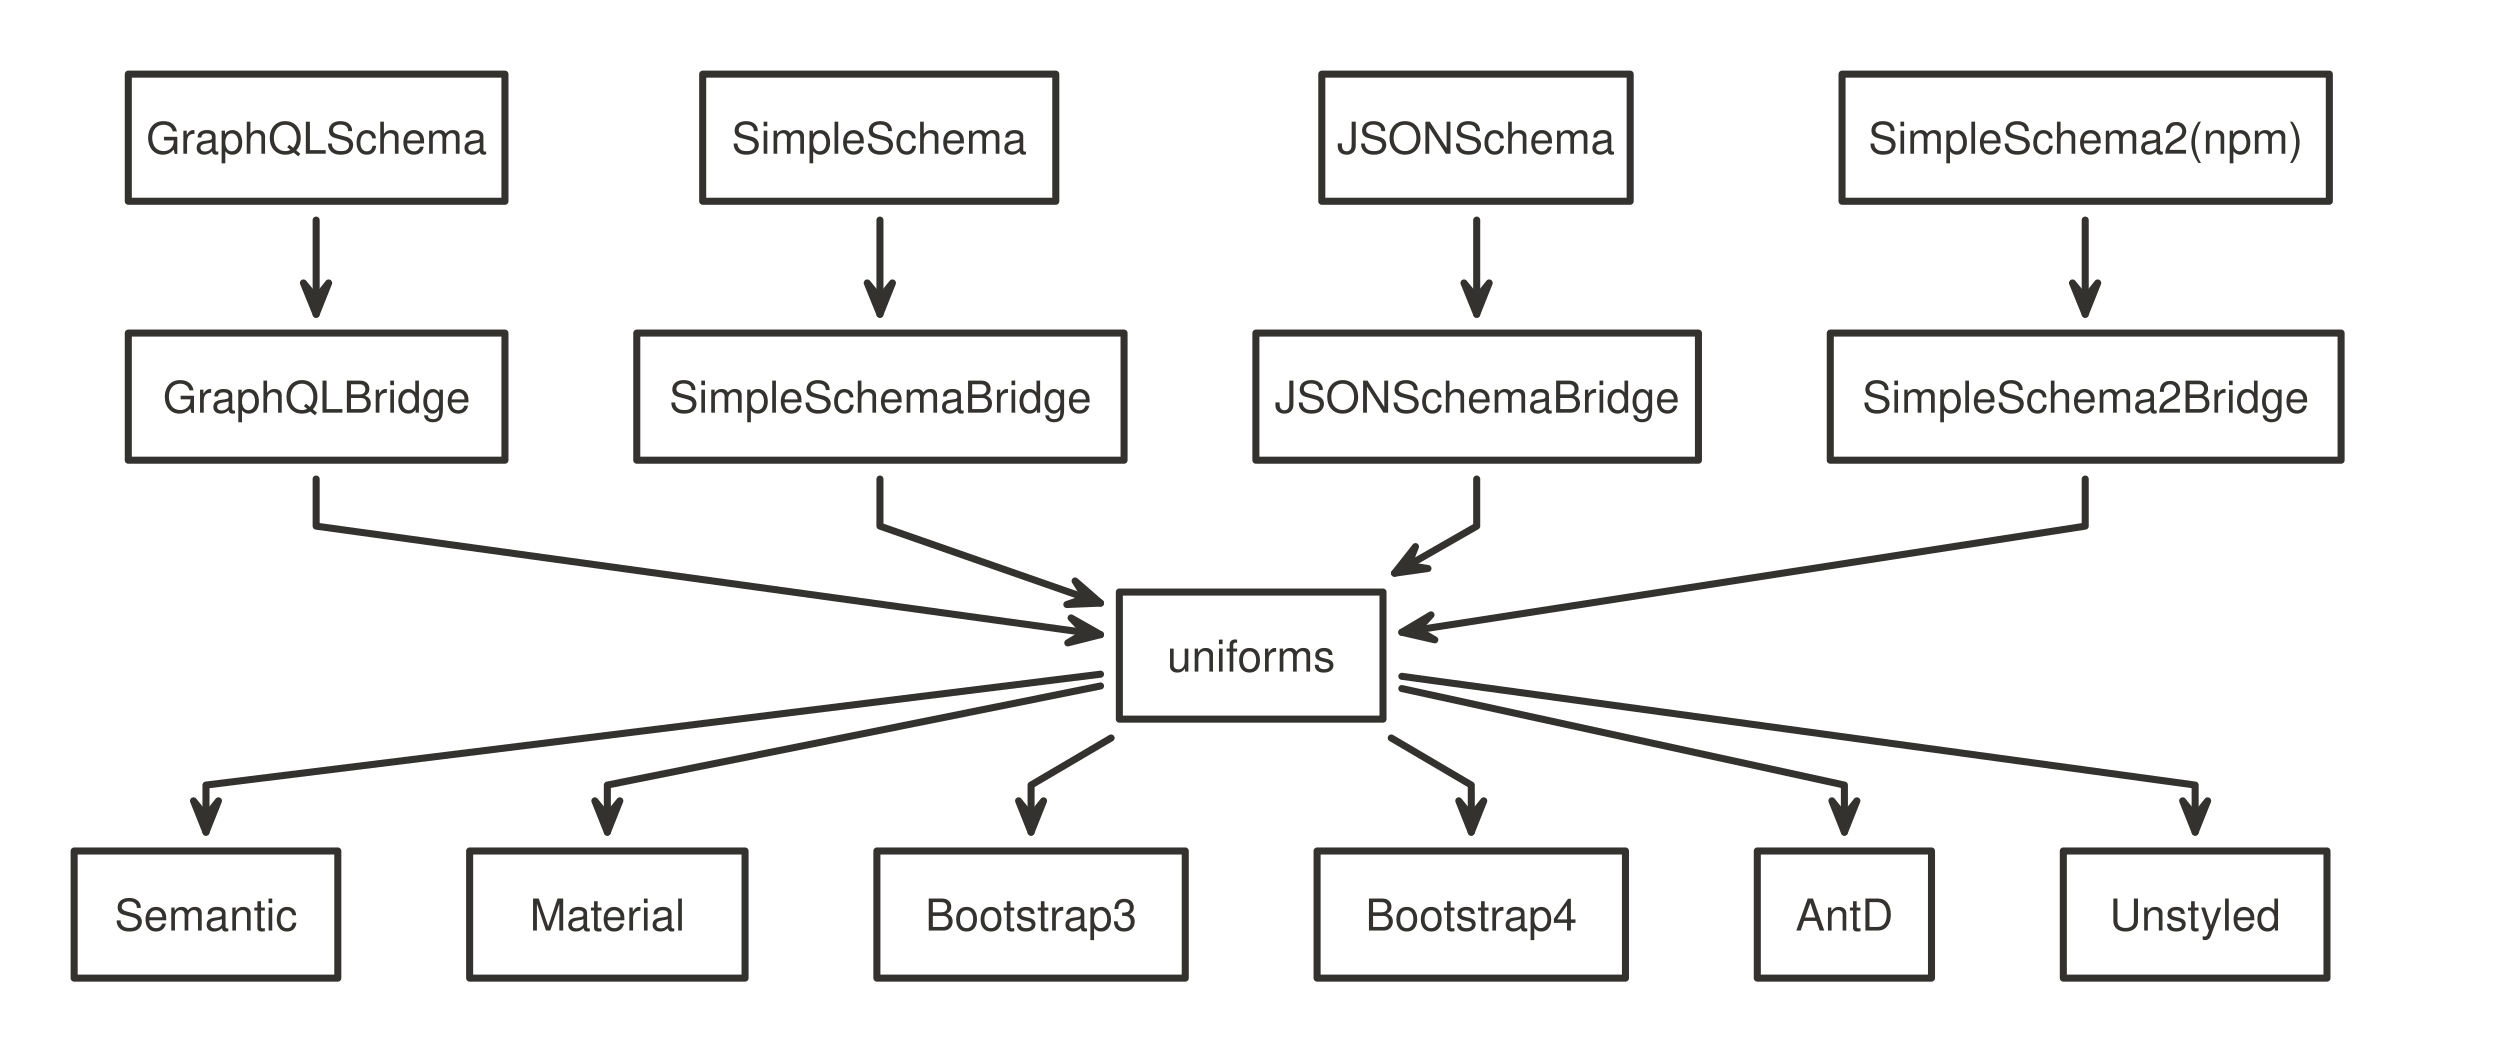
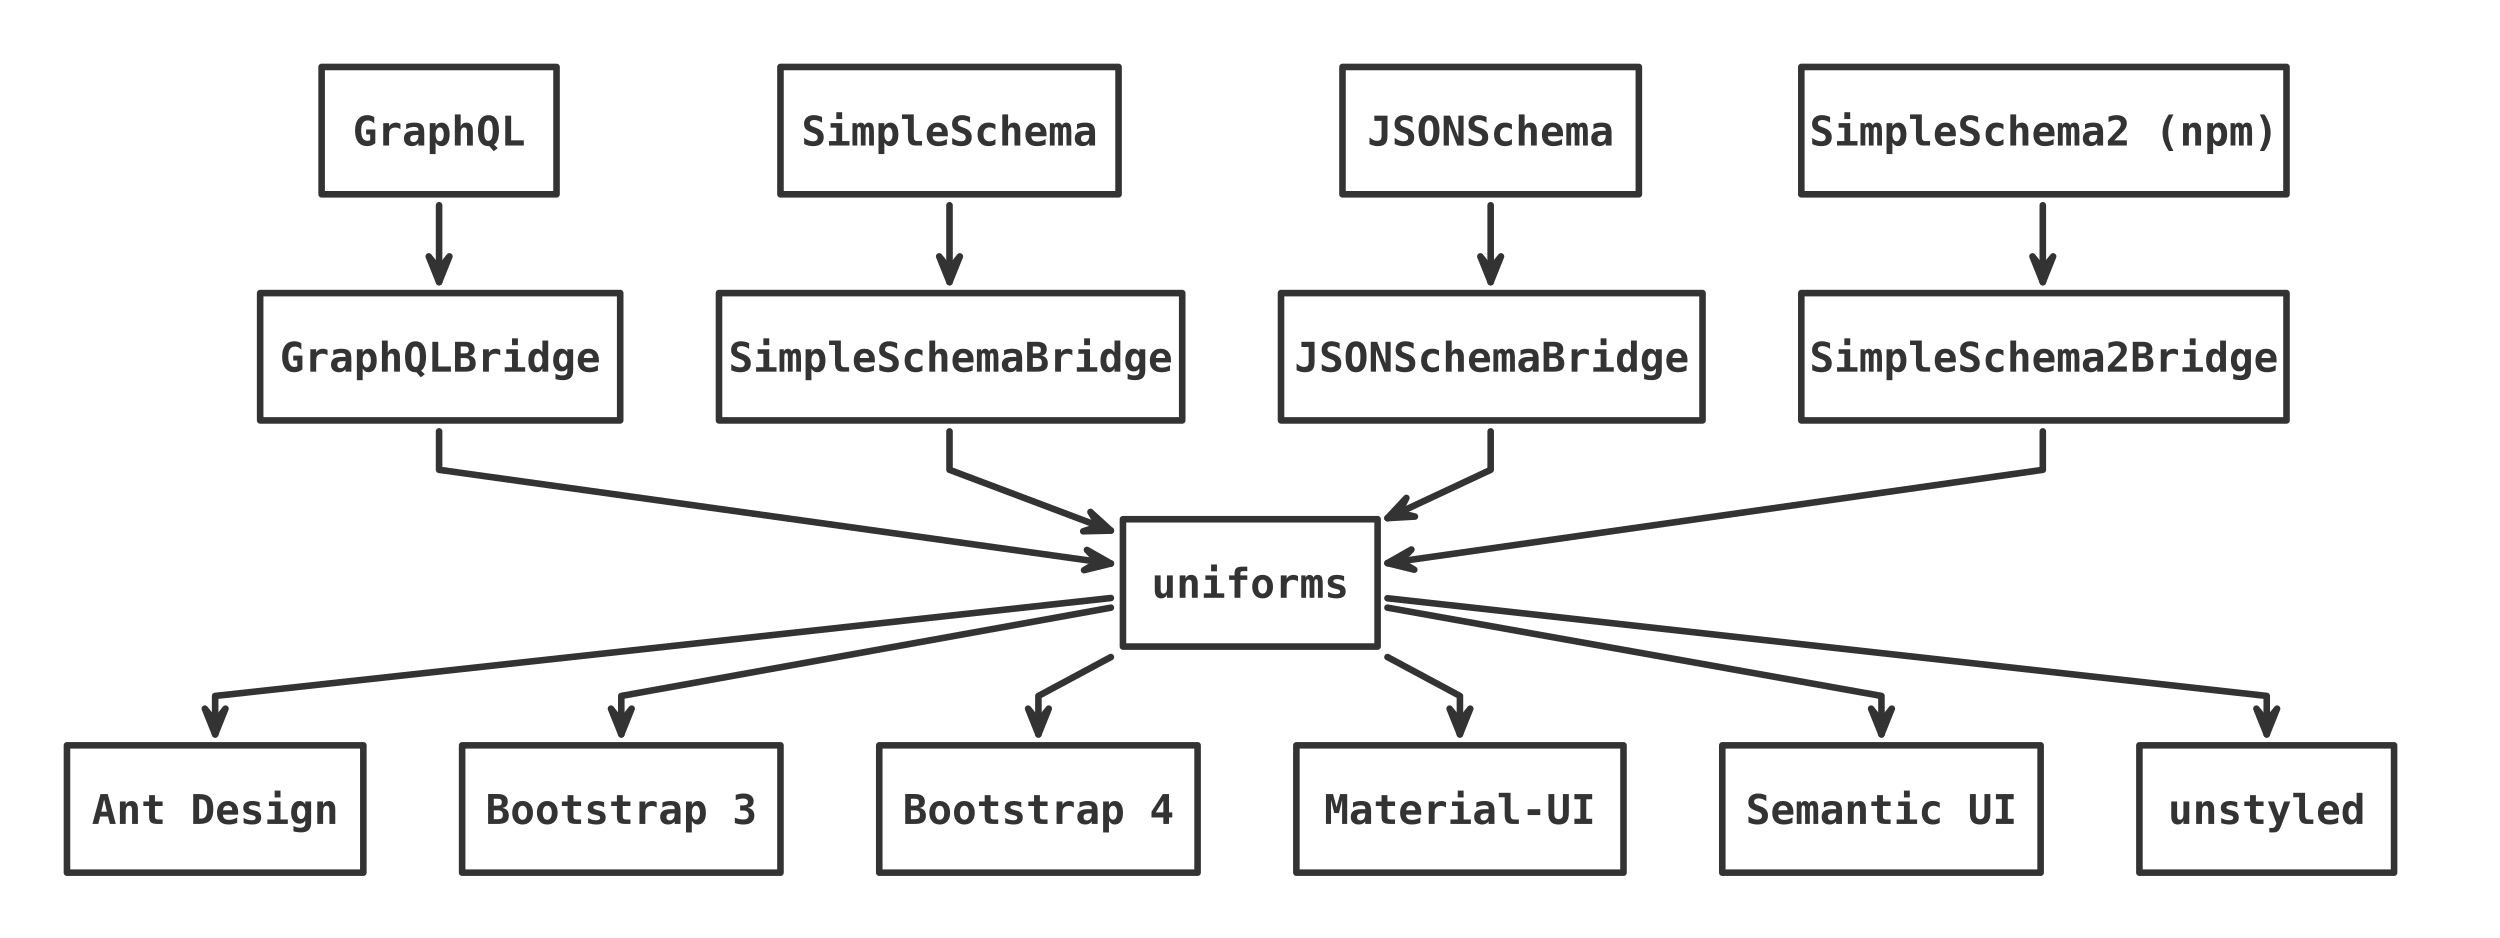
- <svg xmlns="http://www.w3.org/2000/svg" version="1.1" baseProfile="full" width="1062" height="446" viewbox="0 0 1062 446" style="font-weight:italic bold; font-size:14pt; font-family:'monospace', Helvetica, sans-serif;;stroke-width:3;stroke-linejoin:round;stroke-linecap:round">
-   <rect x="0" y="0" height="446" width="1062" style="stroke:none; fill:transparent;" />
-   <path d="M134.3 93.5 L134.3 113.5 L134.3 133.5" style="stroke:#33322E;fill:none;stroke-dasharray:none;" />
-   <path d="M128.9 120.2 L134.3 126.8 L139.6 120.2 L134.3 133.5 Z" style="stroke:#33322E;fill:#33322E;stroke-dasharray:none;" />
-   <path d="M627.3 93.5 L627.3 113.5 L627.3 133.5" style="stroke:#33322E;fill:none;stroke-dasharray:none;" />
-   <path d="M621.9 120.2 L627.3 126.8 L632.6 120.2 L627.3 133.5 Z" style="stroke:#33322E;fill:#33322E;stroke-dasharray:none;" />
-   <path d="M885.8 93.5 L885.8 113.5 L885.8 133.5" style="stroke:#33322E;fill:none;stroke-dasharray:none;" />
-   <path d="M880.4 120.2 L885.8 126.8 L891.1 120.2 L885.8 133.5 Z" style="stroke:#33322E;fill:#33322E;stroke-dasharray:none;" />
-   <path d="M373.8 93.5 L373.8 113.5 L373.8 133.5" style="stroke:#33322E;fill:none;stroke-dasharray:none;" />
-   <path d="M368.4 120.2 L373.8 126.8 L379.1 120.2 L373.8 133.5 Z" style="stroke:#33322E;fill:#33322E;stroke-dasharray:none;" />
-   <path d="M134.3 203.5 L134.3 223.5 L467.5 269.6" style="stroke:#33322E;fill:none;stroke-dasharray:none;" />
-   <path d="M453.6 273.1 L460.9 268.7 L455 262.5 L467.5 269.6 Z" style="stroke:#33322E;fill:#33322E;stroke-dasharray:none;" />
-   <path d="M373.8 203.5 L373.8 223.5 L467.5 256.2" style="stroke:#33322E;fill:none;stroke-dasharray:none;" />
-   <path d="M453.2 256.8 L461.2 254 L456.7 246.8 L467.5 256.2 Z" style="stroke:#33322E;fill:#33322E;stroke-dasharray:none;" />
-   <path d="M627.3 203.5 L627.3 223.5 L592.4 243.5" style="stroke:#33322E;fill:none;stroke-dasharray:none;" />
-   <path d="M601.3 232.2 L598.2 240.2 L606.6 241.5 L592.4 243.5 Z" style="stroke:#33322E;fill:#33322E;stroke-dasharray:none;" />
-   <path d="M885.8 203.5 L885.8 223.5 L595.5 268.6" style="stroke:#33322E;fill:none;stroke-dasharray:none;" />
-   <path d="M607.9 261.2 L602.1 267.5 L609.5 271.8 L595.5 268.6 Z" style="stroke:#33322E;fill:#33322E;stroke-dasharray:none;" />
-   <path d="M467.5 286.4 L87.5 333.5 L87.5 353.5" style="stroke:#33322E;fill:none;stroke-dasharray:none;" />
-   <path d="M82.2 340.2 L87.5 346.8 L92.8 340.2 L87.5 353.5 Z" style="stroke:#33322E;fill:#33322E;stroke-dasharray:none;" />
-   <path d="M467.5 291.4 L258 333.5 L258 353.5" style="stroke:#33322E;fill:none;stroke-dasharray:none;" />
-   <path d="M252.7 340.2 L258 346.8 L263.3 340.2 L258 353.5 Z" style="stroke:#33322E;fill:#33322E;stroke-dasharray:none;" />
-   <path d="M472 313.5 L438 333.5 L438 353.5" style="stroke:#33322E;fill:none;stroke-dasharray:none;" />
-   <path d="M432.7 340.2 L438 346.8 L443.3 340.2 L438 353.5 Z" style="stroke:#33322E;fill:#33322E;stroke-dasharray:none;" />
-   <path d="M591 313.5 L625 333.5 L625 353.5" style="stroke:#33322E;fill:none;stroke-dasharray:none;" />
-   <path d="M619.7 340.2 L625 346.8 L630.3 340.2 L625 353.5 Z" style="stroke:#33322E;fill:#33322E;stroke-dasharray:none;" />
-   <path d="M595.5 292.5 L783.5 333.5 L783.5 353.5" style="stroke:#33322E;fill:none;stroke-dasharray:none;" />
-   <path d="M778.2 340.2 L783.5 346.8 L788.8 340.2 L783.5 353.5 Z" style="stroke:#33322E;fill:#33322E;stroke-dasharray:none;" />
-   <path d="M595.5 287.3 L932.5 333.5 L932.5 353.5" style="stroke:#33322E;fill:none;stroke-dasharray:none;" />
-   <path d="M927.2 340.2 L932.5 346.8 L937.8 340.2 L932.5 353.5 Z" style="stroke:#33322E;fill:#33322E;stroke-dasharray:none;" />
-   <rect x="54.5" y="31.5" height="54" width="160" style="stroke:#33322E;fill:transparent;stroke-dasharray:none;" />
-   <text x="134.5" y="65.3" style="fill: #33322E;text-anchor: middle;">GraphQLSchema</text>
-   <rect x="54.5" y="141.5" height="54" width="160" style="stroke:#33322E;fill:transparent;stroke-dasharray:none;" />
-   <text x="134.5" y="175.3" style="fill: #33322E;text-anchor: middle;">GraphQLBridge</text>
-   <rect x="561.5" y="31.5" height="54" width="131" style="stroke:#33322E;fill:transparent;stroke-dasharray:none;" />
-   <text x="627" y="65.3" style="fill: #33322E;text-anchor: middle;">JSONSchema</text>
-   <rect x="533.5" y="141.5" height="54" width="188" style="stroke:#33322E;fill:transparent;stroke-dasharray:none;" />
-   <text x="627.5" y="175.3" style="fill: #33322E;text-anchor: middle;">JSONSchemaBridge</text>
-   <rect x="782.5" y="31.5" height="54" width="207" style="stroke:#33322E;fill:transparent;stroke-dasharray:none;" />
-   <text x="886" y="65.3" style="fill: #33322E;text-anchor: middle;">SimpleSchema2(npm)</text>
-   <rect x="777.5" y="141.5" height="54" width="217" style="stroke:#33322E;fill:transparent;stroke-dasharray:none;" />
-   <text x="886" y="175.3" style="fill: #33322E;text-anchor: middle;">SimpleSchema2Bridge</text>
-   <rect x="298.5" y="31.5" height="54" width="150" style="stroke:#33322E;fill:transparent;stroke-dasharray:none;" />
-   <text x="373.5" y="65.3" style="fill: #33322E;text-anchor: middle;">SimpleSchema</text>
-   <rect x="270.5" y="141.5" height="54" width="207" style="stroke:#33322E;fill:transparent;stroke-dasharray:none;" />
-   <text x="374" y="175.3" style="fill: #33322E;text-anchor: middle;">SimpleSchemaBridge</text>
-   <rect x="475.5" y="251.5" height="54" width="112" style="stroke:#33322E;fill:transparent;stroke-dasharray:none;" />
-   <text x="531.5" y="285.3" style="fill: #33322E;text-anchor: middle;">uniforms</text>
-   <rect x="31.5" y="361.5" height="54" width="112" style="stroke:#33322E;fill:transparent;stroke-dasharray:none;" />
-   <text x="87.5" y="395.3" style="fill: #33322E;text-anchor: middle;">Semantic</text>
-   <rect x="199.5" y="361.5" height="54" width="117" style="stroke:#33322E;fill:transparent;stroke-dasharray:none;" />
-   <text x="258" y="395.3" style="fill: #33322E;text-anchor: middle;">Material</text>
-   <rect x="372.5" y="361.5" height="54" width="131" style="stroke:#33322E;fill:transparent;stroke-dasharray:none;" />
-   <text x="438" y="395.3" style="fill: #33322E;text-anchor: middle;">Bootstrap3</text>
-   <rect x="559.5" y="361.5" height="54" width="131" style="stroke:#33322E;fill:transparent;stroke-dasharray:none;" />
-   <text x="625" y="395.3" style="fill: #33322E;text-anchor: middle;">Bootstrap4</text>
-   <rect x="746.5" y="361.5" height="54" width="74" style="stroke:#33322E;fill:transparent;stroke-dasharray:none;" />
-   <text x="783.5" y="395.3" style="fill: #33322E;text-anchor: middle;">AntD</text>
-   <rect x="876.5" y="361.5" height="54" width="112" style="stroke:#33322E;fill:transparent;stroke-dasharray:none;" />
-   <text x="932.5" y="395.3" style="fill: #33322E;text-anchor: middle;">Unstyled</text>
+ <svg xmlns="http://www.w3.org/2000/svg" version="1.1" baseProfile="full" width="1138.75" height="427" viewbox="0 0 1138.75 427" style="font-weight:bold; font-size:14pt; font-family:monospace;stroke-width:3;stroke-linejoin:round;stroke-linecap:round">
+   <rect x="0" y="0" height="427" width="1138.75" style="stroke:none; fill:transparent;" />
+   <path d="M200 93.5 L200 111 L200 128.5 L200 128.5 " style="stroke:#333;fill:none;stroke-dasharray:none;" />
+   <path d="M195.3 116.8 L200 122.7 L204.7 116.8 L200 128.5 Z" style="stroke:#333;fill:#333;stroke-dasharray:none;" />
+   <path d="M679 93.5 L679 111 L679 128.5 L679 128.5 " style="stroke:#333;fill:none;stroke-dasharray:none;" />
+   <path d="M674.3 116.8 L679 122.7 L683.7 116.8 L679 128.5 Z" style="stroke:#333;fill:#333;stroke-dasharray:none;" />
+   <path d="M930.5 93.5 L930.5 111 L930.5 128.5 L930.5 128.5 " style="stroke:#333;fill:none;stroke-dasharray:none;" />
+   <path d="M925.8 116.8 L930.5 122.7 L935.2 116.8 L930.5 128.5 Z" style="stroke:#333;fill:#333;stroke-dasharray:none;" />
+   <path d="M432.5 93.5 L432.5 111 L432.5 128.5 L432.5 128.5 " style="stroke:#333;fill:none;stroke-dasharray:none;" />
+   <path d="M427.8 116.8 L432.5 122.7 L437.2 116.8 L432.5 128.5 Z" style="stroke:#333;fill:#333;stroke-dasharray:none;" />
+   <path d="M200 196.5 L200 214 L506 256.7 L506 256.7 " style="stroke:#333;fill:none;stroke-dasharray:none;" />
+   <path d="M493.8 259.7 L500.2 255.9 L495.1 250.5 L506 256.7 Z" style="stroke:#333;fill:#333;stroke-dasharray:none;" />
+   <path d="M432.5 196.5 L432.5 214 L506 241.7 L506 241.7 " style="stroke:#333;fill:none;stroke-dasharray:none;" />
+   <path d="M493.4 242 L500.5 239.7 L496.7 233.2 L506 241.7 Z" style="stroke:#333;fill:#333;stroke-dasharray:none;" />
+   <path d="M679 196.5 L679 214 L632 236 L632 236 " style="stroke:#333;fill:none;stroke-dasharray:none;" />
+   <path d="M640.6 226.8 L637.3 233.5 L644.5 235.3 L632 236 Z" style="stroke:#333;fill:#333;stroke-dasharray:none;" />
+   <path d="M930.5 196.5 L930.5 214 L632 256.5 L632 256.5 " style="stroke:#333;fill:none;stroke-dasharray:none;" />
+   <path d="M642.9 250.3 L637.8 255.7 L644.2 259.5 L632 256.5 Z" style="stroke:#333;fill:#333;stroke-dasharray:none;" />
+   <path d="M506 272.4 L98 317 L98 334.5 L98 334.5 " style="stroke:#333;fill:none;stroke-dasharray:none;" />
+   <path d="M93.3 322.8 L98 328.7 L102.7 322.8 L98 334.5 Z" style="stroke:#333;fill:#333;stroke-dasharray:none;" />
+   <path d="M506 276.8 L283 317 L283 334.5 L283 334.5 " style="stroke:#333;fill:none;stroke-dasharray:none;" />
+   <path d="M278.3 322.8 L283 328.7 L287.7 322.8 L283 334.5 Z" style="stroke:#333;fill:#333;stroke-dasharray:none;" />
+   <path d="M506 299.3 L473 317 L473 334.5 L473 334.5 " style="stroke:#333;fill:none;stroke-dasharray:none;" />
+   <path d="M468.3 322.8 L473 328.7 L477.7 322.8 L473 334.5 Z" style="stroke:#333;fill:#333;stroke-dasharray:none;" />
+   <path d="M632 299.3 L665 317 L665 334.5 L665 334.5 " style="stroke:#333;fill:none;stroke-dasharray:none;" />
+   <path d="M660.3 322.8 L665 328.7 L669.7 322.8 L665 334.5 Z" style="stroke:#333;fill:#333;stroke-dasharray:none;" />
+   <path d="M632 276.8 L857 317 L857 334.5 L857 334.5 " style="stroke:#333;fill:none;stroke-dasharray:none;" />
+   <path d="M852.3 322.8 L857 328.7 L861.7 322.8 L857 334.5 Z" style="stroke:#333;fill:#333;stroke-dasharray:none;" />
+   <path d="M632 272.5 L1032.5 317 L1032.5 334.5 L1032.5 334.5 " style="stroke:#333;fill:none;stroke-dasharray:none;" />
+   <path d="M1027.8 322.8 L1032.5 328.7 L1037.2 322.8 L1032.5 334.5 Z" style="stroke:#333;fill:#333;stroke-dasharray:none;" />
+   <rect x="146.5" y="30.5" height="58" width="107" style="stroke:#333;fill:transparent;stroke-dasharray:none;" />
+   <text x="200" y="66.3" style="fill: #333;text-anchor: middle;">GraphQL</text>
+   <rect x="118.5" y="133.5" height="58" width="164" style="stroke:#333;fill:transparent;stroke-dasharray:none;" />
+   <text x="200.5" y="169.3" style="fill: #333;text-anchor: middle;">GraphQLBridge</text>
+   <rect x="611.5" y="30.5" height="58" width="135" style="stroke:#333;fill:transparent;stroke-dasharray:none;" />
+   <text x="679" y="66.3" style="fill: #333;text-anchor: middle;">JSONSchema</text>
+   <rect x="583.5" y="133.5" height="58" width="192" style="stroke:#333;fill:transparent;stroke-dasharray:none;" />
+   <text x="679.5" y="169.3" style="fill: #333;text-anchor: middle;">JSONSchemaBridge</text>
+   <rect x="820.5" y="30.5" height="58" width="221" style="stroke:#333;fill:transparent;stroke-dasharray:none;" />
+   <text x="931" y="66.3" style="fill: #333;text-anchor: middle;">SimpleSchema2 (npm)</text>
+   <rect x="820.5" y="133.5" height="58" width="221" style="stroke:#333;fill:transparent;stroke-dasharray:none;" />
+   <text x="931" y="169.3" style="fill: #333;text-anchor: middle;">SimpleSchema2Bridge</text>
+   <rect x="355.5" y="30.5" height="58" width="154" style="stroke:#333;fill:transparent;stroke-dasharray:none;" />
+   <text x="432.5" y="66.3" style="fill: #333;text-anchor: middle;">SimpleSchema</text>
+   <rect x="327.5" y="133.5" height="58" width="211" style="stroke:#333;fill:transparent;stroke-dasharray:none;" />
+   <text x="433" y="169.3" style="fill: #333;text-anchor: middle;">SimpleSchemaBridge</text>
+   <rect x="511.5" y="236.5" height="58" width="116" style="stroke:#333;fill:transparent;stroke-dasharray:none;" />
+   <text x="569.5" y="272.3" style="fill: #333;text-anchor: middle;">uniforms</text>
+   <rect x="30.5" y="339.5" height="58" width="135" style="stroke:#333;fill:transparent;stroke-dasharray:none;" />
+   <text x="98" y="375.3" style="fill: #333;text-anchor: middle;">Ant Design</text>
+   <rect x="210.5" y="339.5" height="58" width="145" style="stroke:#333;fill:transparent;stroke-dasharray:none;" />
+   <text x="283" y="375.3" style="fill: #333;text-anchor: middle;">Bootstrap 3</text>
+   <rect x="400.5" y="339.5" height="58" width="145" style="stroke:#333;fill:transparent;stroke-dasharray:none;" />
+   <text x="473" y="375.3" style="fill: #333;text-anchor: middle;">Bootstrap 4</text>
+   <rect x="590.5" y="339.5" height="58" width="149" style="stroke:#333;fill:transparent;stroke-dasharray:none;" />
+   <text x="665" y="375.3" style="fill: #333;text-anchor: middle;">Material-UI</text>
+   <rect x="784.5" y="339.5" height="58" width="145" style="stroke:#333;fill:transparent;stroke-dasharray:none;" />
+   <text x="857" y="375.3" style="fill: #333;text-anchor: middle;">Semantic UI</text>
+   <rect x="974.5" y="339.5" height="58" width="116" style="stroke:#333;fill:transparent;stroke-dasharray:none;" />
+   <text x="1032.5" y="375.3" style="fill: #333;text-anchor: middle;">unstyled</text>
</svg>
